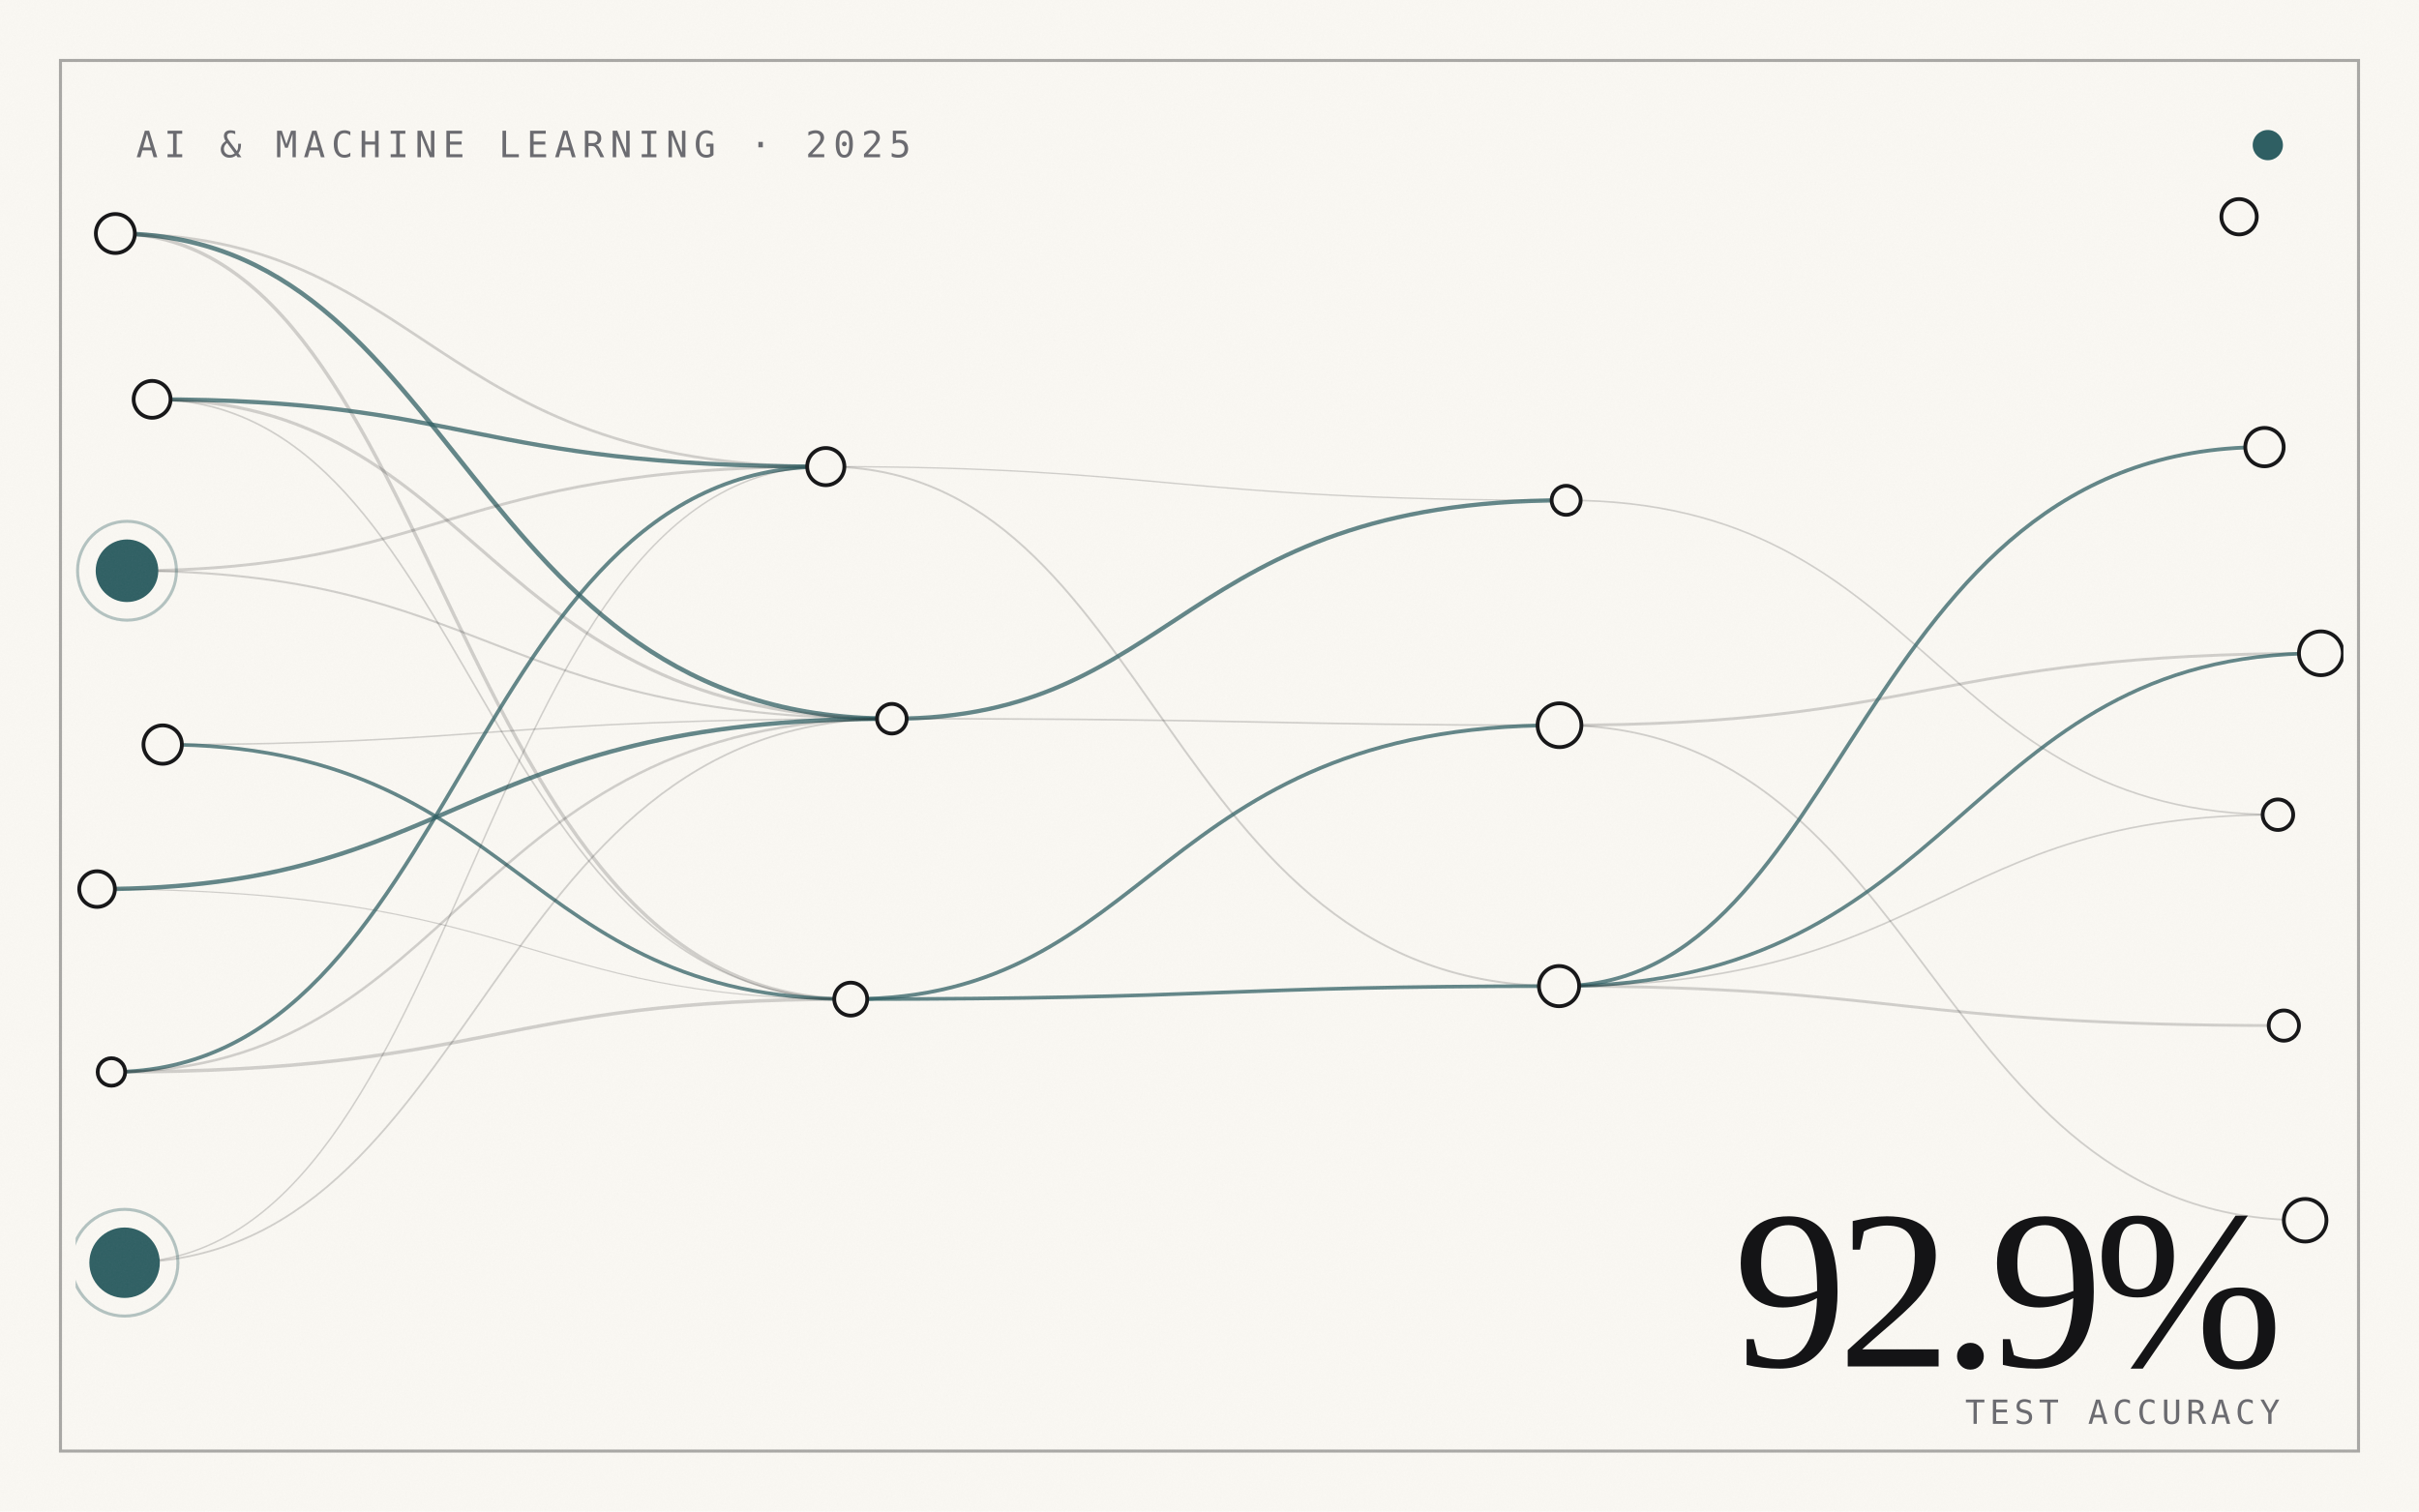
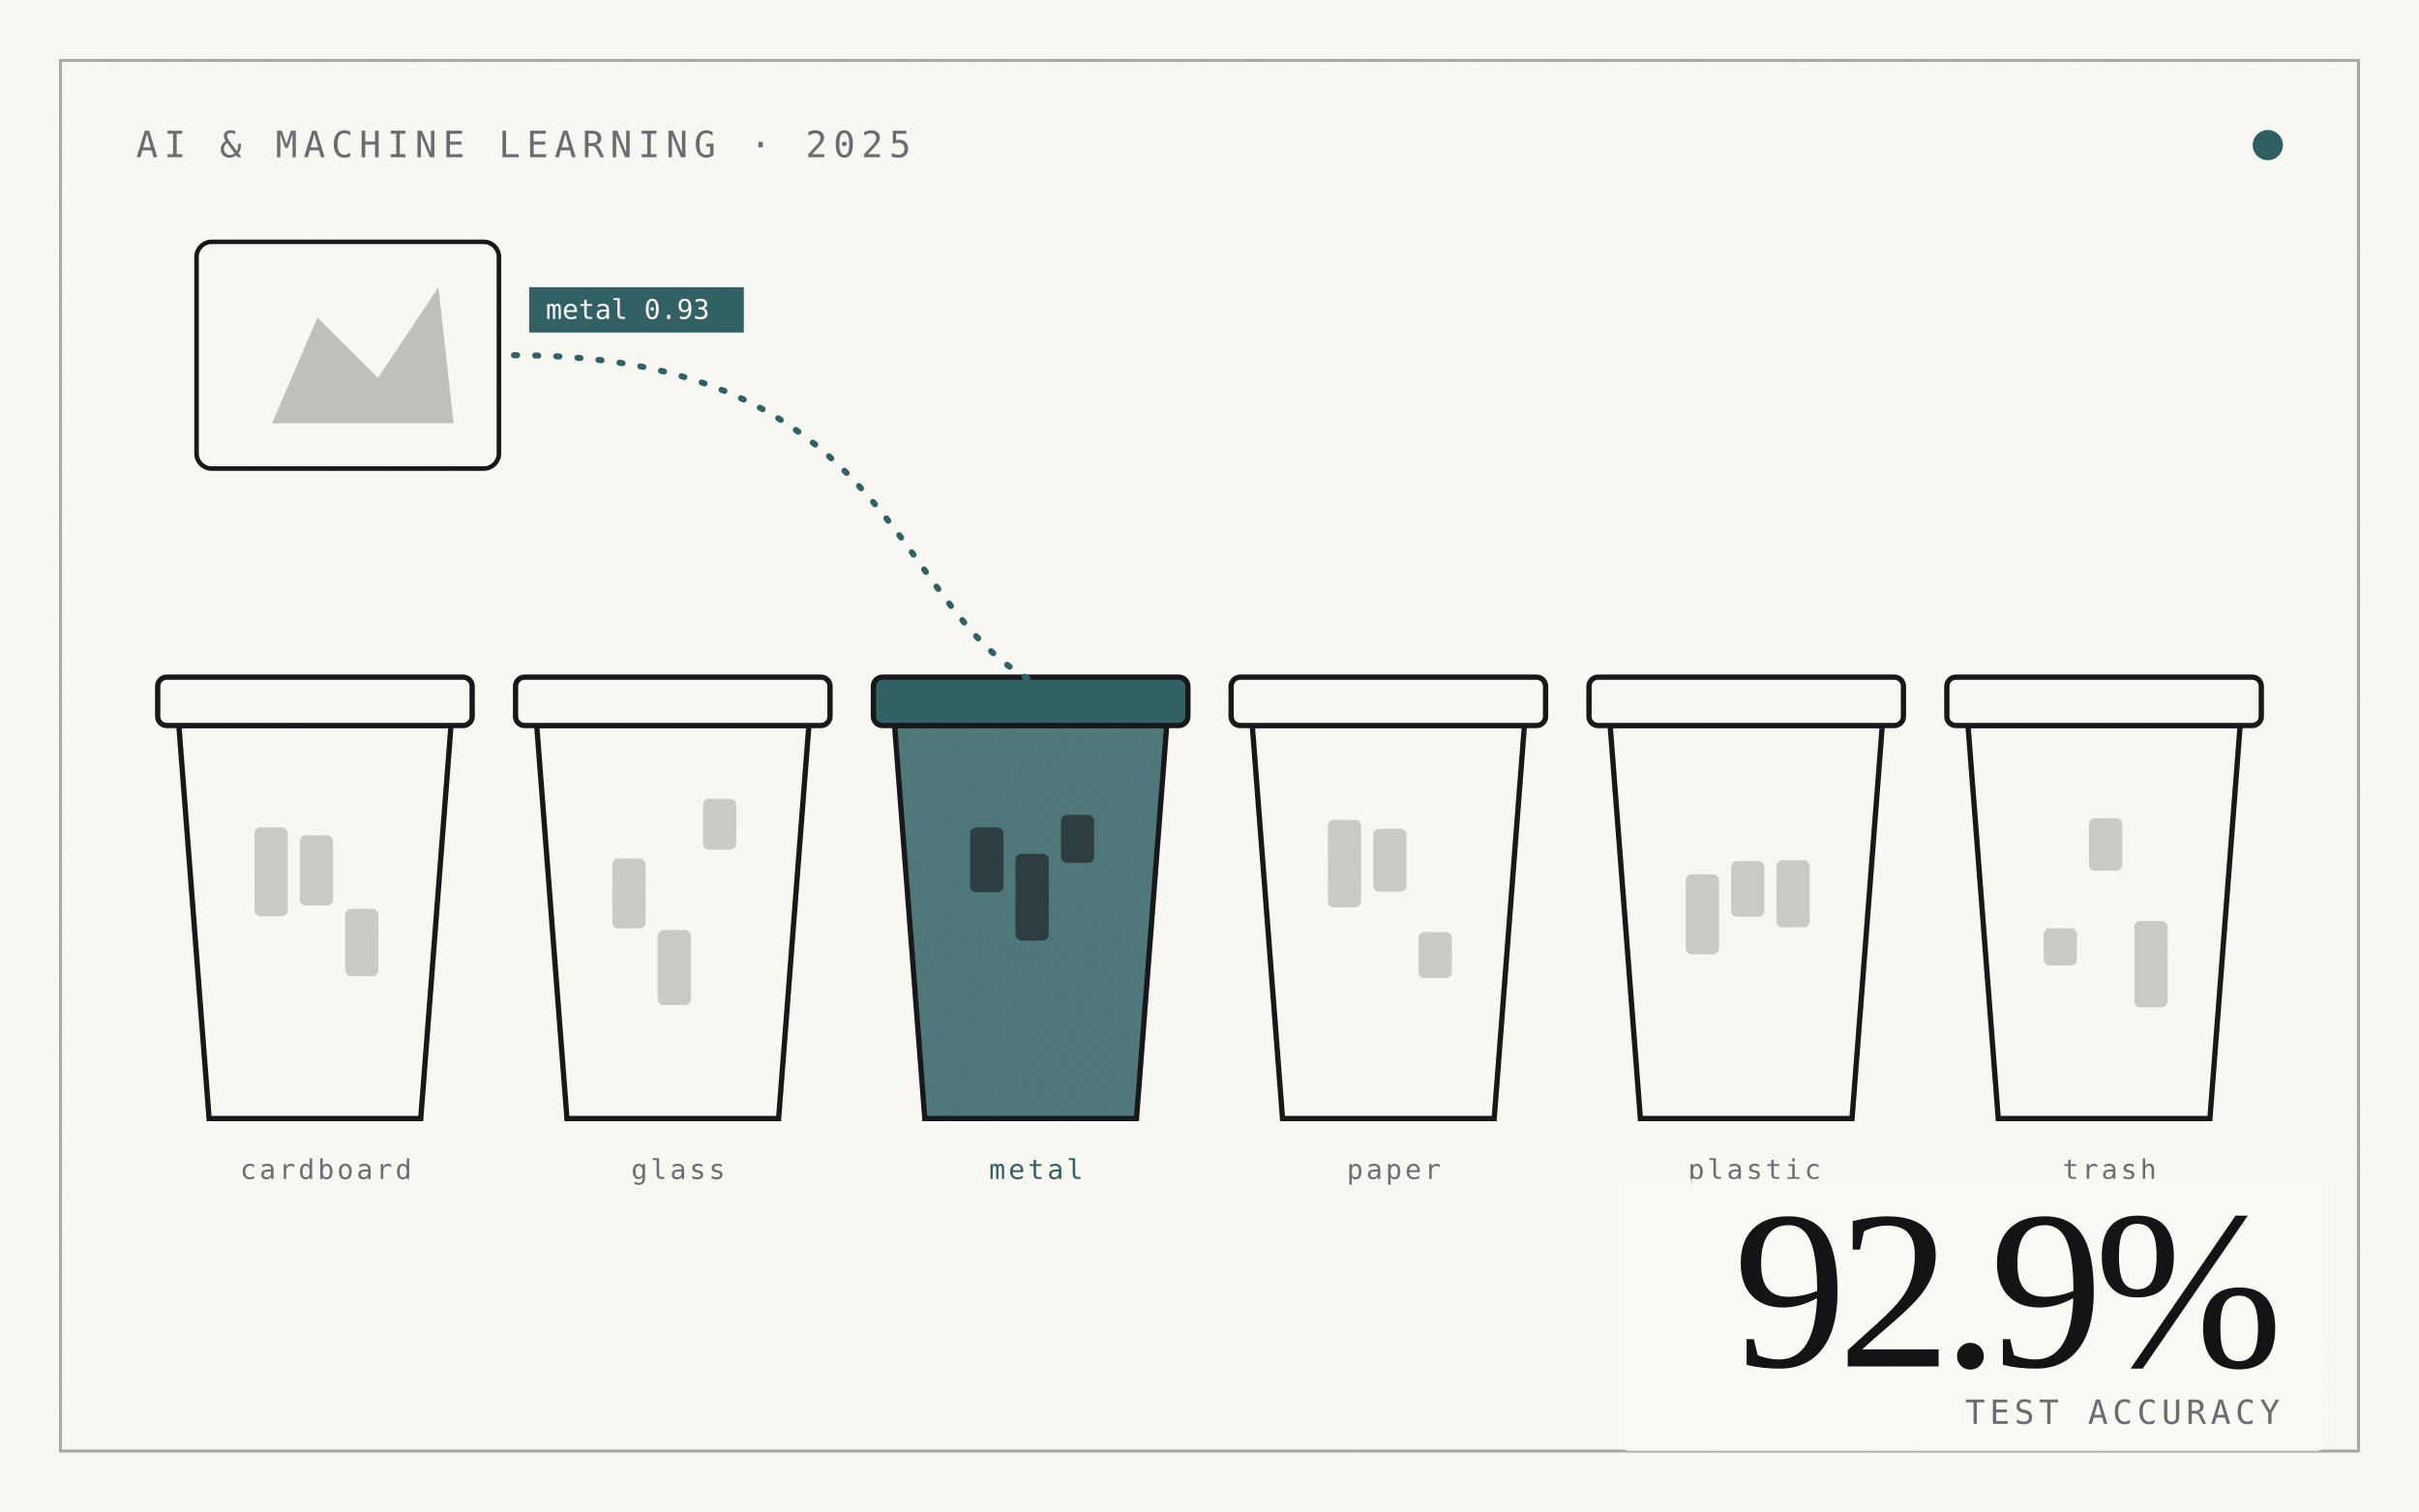
<svg xmlns="http://www.w3.org/2000/svg" width="1600" height="1000" viewBox="0 0 1600 1000" role="img" aria-label="RecycleVision thumbnail">
  <defs>
    <filter id="grain" x="0" y="0" width="100%" height="100%">
      <feTurbulence type="fractalNoise" baseFrequency="0.9" numOctaves="2" stitchTiles="stitch" />
      <feColorMatrix type="saturate" values="0" />
      <feComponentTransfer>
        <feFuncA type="table" tableValues="0 0.06" />
      </feComponentTransfer>
    </filter>
    <clipPath id="safe">
      <rect x="50" y="110" width="1500" height="790" />
    </clipPath>
  </defs>
  <rect width="1600" height="1000" fill="#FAF8F3" />
  <g clip-path="url(#safe)">
-     <path d="M76.3 154.5 C 283 154.5, 283 308.7, 546.2 308.7" stroke="#141416" stroke-opacity="0.18" stroke-width="1.8" fill="none" />
-     <path d="M76.3 154.5 C 305.9 154.5, 305.9 475.5, 589.9 475.5" stroke="#2F5F63" stroke-opacity="0.75" stroke-width="3" fill="none" />
-     <path d="M76.3 154.5 C 294.4 154.5, 294.4 661, 562.7 661" stroke="#141416" stroke-opacity="0.18" stroke-width="2.3" fill="none" />
-     <path d="M100.6 264.2 C 310.8 264.2, 310.8 308.7, 546.2 308.7" stroke="#2F5F63" stroke-opacity="0.75" stroke-width="2.8" fill="none" />
-     <path d="M100.6 264.2 C 318.8 264.2, 318.8 475.5, 589.9 475.5" stroke="#141416" stroke-opacity="0.18" stroke-width="2.1" fill="none" />
-     <path d="M100.6 264.2 C 315.1 264.2, 315.1 661, 562.7 661" stroke="#141416" stroke-opacity="0.18" stroke-width="1.1" fill="none" />
-     <path d="M84 377.6 C 293.9 377.6, 293.9 308.7, 546.2 308.7" stroke="#141416" stroke-opacity="0.18" stroke-width="1.9" fill="none" />
-     <path d="M84 377.6 C 324.6 377.6, 324.6 475.5, 589.9 475.5" stroke="#141416" stroke-opacity="0.18" stroke-width="1.4" fill="none" />
-     <path d="M107.6 492.6 C 323.7 492.6, 323.7 475.5, 589.9 475.5" stroke="#141416" stroke-opacity="0.18" stroke-width="1" fill="none" />
-     <path d="M107.6 492.6 C 343.4 492.6, 343.4 661, 562.7 661" stroke="#2F5F63" stroke-opacity="0.75" stroke-width="2.4" fill="none" />
-     <path d="M64.2 588.2 C 302.8 588.2, 302.8 475.5, 589.9 475.5" stroke="#2F5F63" stroke-opacity="0.75" stroke-width="2.9" fill="none" />
-     <path d="M64.2 588.2 C 348.8 588.2, 348.8 661, 562.7 661" stroke="#141416" stroke-opacity="0.18" stroke-width="0.8" fill="none" />
-     <path d="M73.7 709.2 C 305.5 709.2, 305.5 308.7, 546.2 308.7" stroke="#2F5F63" stroke-opacity="0.75" stroke-width="2.5" fill="none" />
-     <path d="M73.7 709.2 C 305.8 709.2, 305.8 475.5, 589.9 475.5" stroke="#141416" stroke-opacity="0.18" stroke-width="1.7" fill="none" />
-     <path d="M73.7 709.2 C 325.9 709.2, 325.9 661, 562.7 661" stroke="#141416" stroke-opacity="0.18" stroke-width="2.3" fill="none" />
-     <path d="M82.4 835.4 C 311.9 835.4, 311.9 308.7, 546.2 308.7" stroke="#141416" stroke-opacity="0.18" stroke-width="1" fill="none" />
-     <path d="M82.4 835.4 C 318.6 835.4, 318.6 475.5, 589.9 475.5" stroke="#141416" stroke-opacity="0.18" stroke-width="1.2" fill="none" />
-     <path d="M546.2 308.7 C 773.1 308.7, 773.1 331, 1035.9 331" stroke="#141416" stroke-opacity="0.18" stroke-width="0.9" fill="none" />
-     <path d="M546.2 308.7 C 766.8 308.7, 766.8 652.4, 1031.2 652.4" stroke="#141416" stroke-opacity="0.18" stroke-width="1.3" fill="none" />
-     <path d="M589.9 475.5 C 779.6 475.5, 779.6 331, 1035.9 331" stroke="#2F5F63" stroke-opacity="0.75" stroke-width="2.8" fill="none" />
-     <path d="M589.9 475.5 C 837.7 475.5, 837.7 479.8, 1031.5 479.8" stroke="#141416" stroke-opacity="0.18" stroke-width="1.1" fill="none" />
-     <path d="M562.7 661 C 763.3 661, 763.3 479.8, 1031.5 479.8" stroke="#2F5F63" stroke-opacity="0.75" stroke-width="2.5" fill="none" />
-     <path d="M562.7 661 C 808.3 661, 808.3 652.4, 1031.2 652.4" stroke="#2F5F63" stroke-opacity="0.75" stroke-width="2.4" fill="none" />
-     <path d="M1035.9 331 C 1277.8 331, 1277.8 539, 1506.7 539" stroke="#141416" stroke-opacity="0.18" stroke-width="1.1" fill="none" />
-     <path d="M1031.5 479.8 C 1276.2 479.8, 1276.2 432.2, 1535.1 432.2" stroke="#141416" stroke-opacity="0.18" stroke-width="1.9" fill="none" />
-     <path d="M1031.5 479.8 C 1275.8 479.8, 1275.8 807.3, 1524.7 807.3" stroke="#141416" stroke-opacity="0.18" stroke-width="1.2" fill="none" />
-     <path d="M1031.2 652.4 C 1224.6 652.4, 1224.6 295.8, 1497.8 295.8" stroke="#2F5F63" stroke-opacity="0.75" stroke-width="2.5" fill="none" />
-     <path d="M1031.2 652.4 C 1297.4 652.4, 1297.4 432.2, 1535.1 432.2" stroke="#2F5F63" stroke-opacity="0.75" stroke-width="2.4" fill="none" />
-     <path d="M1031.2 652.4 C 1283.3 652.4, 1283.3 539, 1506.7 539" stroke="#141416" stroke-opacity="0.18" stroke-width="1.1" fill="none" />
-     <path d="M1031.2 652.4 C 1255.2 652.4, 1255.2 678.5, 1510.6 678.5" stroke="#141416" stroke-opacity="0.18" stroke-width="1.9" fill="none" />
-     <circle cx="76.3" cy="154.5" r="12.9" fill="#FAF8F3" stroke="#141416" stroke-width="2.5" />
-     <circle cx="100.6" cy="264.2" r="12.2" fill="#FAF8F3" stroke="#141416" stroke-width="2.5" />
-     <circle cx="84" cy="377.6" r="20.7" fill="#2F5F63" stroke="#2F5F63" stroke-width="0" />
-     <circle cx="84" cy="377.6" r="32.7" fill="none" stroke="#2F5F63" stroke-opacity="0.35" stroke-width="2" />
-     <circle cx="107.6" cy="492.6" r="12.7" fill="#FAF8F3" stroke="#141416" stroke-width="2.5" />
-     <circle cx="64.2" cy="588.2" r="11.8" fill="#FAF8F3" stroke="#141416" stroke-width="2.5" />
-     <circle cx="73.7" cy="709.2" r="9.1" fill="#FAF8F3" stroke="#141416" stroke-width="2.5" />
-     <circle cx="82.4" cy="835.4" r="23.3" fill="#2F5F63" stroke="#2F5F63" stroke-width="0" />
-     <circle cx="82.4" cy="835.4" r="35.3" fill="none" stroke="#2F5F63" stroke-opacity="0.35" stroke-width="2" />
-     <circle cx="546.2" cy="308.7" r="12.3" fill="#FAF8F3" stroke="#141416" stroke-width="2.5" />
-     <circle cx="589.9" cy="475.5" r="9.8" fill="#FAF8F3" stroke="#141416" stroke-width="2.5" />
-     <circle cx="562.7" cy="661" r="10.9" fill="#FAF8F3" stroke="#141416" stroke-width="2.5" />
-     <circle cx="1035.9" cy="331" r="9.6" fill="#FAF8F3" stroke="#141416" stroke-width="2.5" />
-     <circle cx="1031.5" cy="479.8" r="14.5" fill="#FAF8F3" stroke="#141416" stroke-width="2.5" />
-     <circle cx="1031.2" cy="652.4" r="13.3" fill="#FAF8F3" stroke="#141416" stroke-width="2.5" />
-     <circle cx="1481" cy="143.4" r="11.7" fill="#FAF8F3" stroke="#141416" stroke-width="2.5" />
-     <circle cx="1497.8" cy="295.8" r="12.7" fill="#FAF8F3" stroke="#141416" stroke-width="2.5" />
-     <circle cx="1535.1" cy="432.2" r="14.5" fill="#FAF8F3" stroke="#141416" stroke-width="2.5" />
-     <circle cx="1506.7" cy="539" r="10.1" fill="#FAF8F3" stroke="#141416" stroke-width="2.5" />
-     <circle cx="1510.6" cy="678.5" r="10" fill="#FAF8F3" stroke="#141416" stroke-width="2.5" />
-     <circle cx="1524.7" cy="807.3" r="14.1" fill="#FAF8F3" stroke="#141416" stroke-width="2.5" />
+     <path d="M118.3 480 L138.3 740 L278.3 740 L298.3 480 Z" fill="#FAF8F3" fill-opacity="1" stroke="#141416" stroke-width="3.5" />
+     <rect x="104.3" y="448" width="208" height="32" rx="6" fill="#FAF8F3" stroke="#141416" stroke-width="3.5" />
+     <text x="158.8" y="780" font-family="ui-monospace, 'JetBrains Mono', Menlo, monospace" font-size="18" letter-spacing="2" fill="#6B6B70">cardboard</text>
+     <rect x="168.3" y="547.4" width="22" height="58.8" rx="4" fill="#141416" fill-opacity="0.2" />
+     <rect x="198.3" y="552.6" width="22" height="46.5" rx="4" fill="#141416" fill-opacity="0.2" />
+     <rect x="228.3" y="601.3" width="22" height="44.5" rx="4" fill="#141416" fill-opacity="0.2" />
+     <path d="M355 480 L375 740 L515 740 L535 480 Z" fill="#FAF8F3" fill-opacity="1" stroke="#141416" stroke-width="3.5" />
+     <rect x="341" y="448" width="208" height="32" rx="6" fill="#FAF8F3" stroke="#141416" stroke-width="3.5" />
+     <text x="417.5" y="780" font-family="ui-monospace, 'JetBrains Mono', Menlo, monospace" font-size="18" letter-spacing="2" fill="#6B6B70">glass</text>
+     <rect x="405" y="568" width="22" height="46.2" rx="4" fill="#141416" fill-opacity="0.2" />
+     <rect x="435" y="615.3" width="22" height="49.6" rx="4" fill="#141416" fill-opacity="0.2" />
+     <rect x="465" y="528.5" width="22" height="33.6" rx="4" fill="#141416" fill-opacity="0.2" />
+     <path d="M591.7 480 L611.7 740 L751.7 740 L771.7 480 Z" fill="#2F5F63" fill-opacity="0.85" stroke="#141416" stroke-width="3.5" />
+     <rect x="577.7" y="448" width="208" height="32" rx="6" fill="#2F5F63" stroke="#141416" stroke-width="3.5" />
+     <text x="654.2" y="780" font-family="ui-monospace, 'JetBrains Mono', Menlo, monospace" font-size="18" letter-spacing="2" fill="#2F5F63">metal</text>
+     <rect x="641.7" y="547.4" width="22" height="42.9" rx="4" fill="#141416" fill-opacity="0.6" />
+     <rect x="671.7" y="564.9" width="22" height="57.4" rx="4" fill="#141416" fill-opacity="0.6" />
+     <rect x="701.7" y="539.1" width="22" height="31.7" rx="4" fill="#141416" fill-opacity="0.6" />
+     <path d="M828.3 480 L848.3 740 L988.3 740 L1008.3 480 Z" fill="#FAF8F3" fill-opacity="1" stroke="#141416" stroke-width="3.5" />
+     <rect x="814.3" y="448" width="208" height="32" rx="6" fill="#FAF8F3" stroke="#141416" stroke-width="3.5" />
+     <text x="890.8" y="780" font-family="ui-monospace, 'JetBrains Mono', Menlo, monospace" font-size="18" letter-spacing="2" fill="#6B6B70">paper</text>
+     <rect x="878.3" y="542.4" width="22" height="57.9" rx="4" fill="#141416" fill-opacity="0.2" />
+     <rect x="908.3" y="548.3" width="22" height="41.6" rx="4" fill="#141416" fill-opacity="0.2" />
+     <rect x="938.3" y="616.6" width="22" height="30.5" rx="4" fill="#141416" fill-opacity="0.2" />
+     <path d="M1065 480 L1085 740 L1225 740 L1245 480 Z" fill="#FAF8F3" fill-opacity="1" stroke="#141416" stroke-width="3.5" />
+     <rect x="1051" y="448" width="208" height="32" rx="6" fill="#FAF8F3" stroke="#141416" stroke-width="3.5" />
+     <text x="1116.5" y="780" font-family="ui-monospace, 'JetBrains Mono', Menlo, monospace" font-size="18" letter-spacing="2" fill="#6B6B70">plastic</text>
+     <rect x="1115" y="578.4" width="22" height="53" rx="4" fill="#141416" fill-opacity="0.2" />
+     <rect x="1145" y="569.7" width="22" height="36.8" rx="4" fill="#141416" fill-opacity="0.2" />
+     <rect x="1175" y="569.1" width="22" height="44.4" rx="4" fill="#141416" fill-opacity="0.2" />
+     <path d="M1301.7 480 L1321.7 740 L1461.7 740 L1481.7 480 Z" fill="#FAF8F3" fill-opacity="1" stroke="#141416" stroke-width="3.5" />
+     <rect x="1287.7" y="448" width="208" height="32" rx="6" fill="#FAF8F3" stroke="#141416" stroke-width="3.5" />
+     <text x="1364.2" y="780" font-family="ui-monospace, 'JetBrains Mono', Menlo, monospace" font-size="18" letter-spacing="2" fill="#6B6B70">trash</text>
+     <rect x="1351.7" y="614.1" width="22" height="24.6" rx="4" fill="#141416" fill-opacity="0.2" />
+     <rect x="1381.7" y="541.4" width="22" height="34.7" rx="4" fill="#141416" fill-opacity="0.2" />
+     <rect x="1411.7" y="609.3" width="22" height="57.1" rx="4" fill="#141416" fill-opacity="0.2" />
+     <rect x="130" y="160" width="200" height="150" rx="10" fill="#FAF8F3" stroke="#141416" stroke-width="3" />
+     <path d="M180 280 L210 210 L250 250 L290 190 L300 280 Z" fill="#141416" fill-opacity="0.25" />
+     <path d="M340 235 C 590 235, 590 400, 681.7 450" fill="none" stroke="#2F5F63" stroke-width="4" stroke-dasharray="2 12" stroke-linecap="round" />
+     <rect x="350" y="190" width="142" height="30" fill="#2F5F63" />
+     <text x="361" y="211" font-family="ui-monospace, 'JetBrains Mono', Menlo, monospace" font-size="18" fill="#FAF8F3">metal 0.93</text>
  </g>
  <rect width="1600" height="1000" filter="url(#grain)" opacity="0.7" />
  <rect x="40" y="40" width="1520" height="920" fill="none" stroke="#141416" stroke-opacity="0.35" stroke-width="2" />
  <text x="90" y="104" font-family="ui-monospace, 'JetBrains Mono', Menlo, monospace" font-size="24" letter-spacing="4" fill="#6B6B70">AI &amp; MACHINE LEARNING  ·  2025</text>
  <circle cx="1500" cy="96" r="10" fill="#2F5F63" />
+   <rect x="1070" y="780" width="470" height="180" fill="#FAF8F3" fill-opacity="0.82" rx="8" />
  <text x="1510" y="904" text-anchor="end" font-family="Georgia, 'Times New Roman', serif" font-size="150" font-weight="500" fill="#141416" letter-spacing="-6">92.9%</text>
  <text x="1508" y="942" text-anchor="end" font-family="ui-monospace, 'JetBrains Mono', Menlo, monospace" font-size="22" letter-spacing="3" fill="#6B6B70">TEST ACCURACY</text>
</svg>
